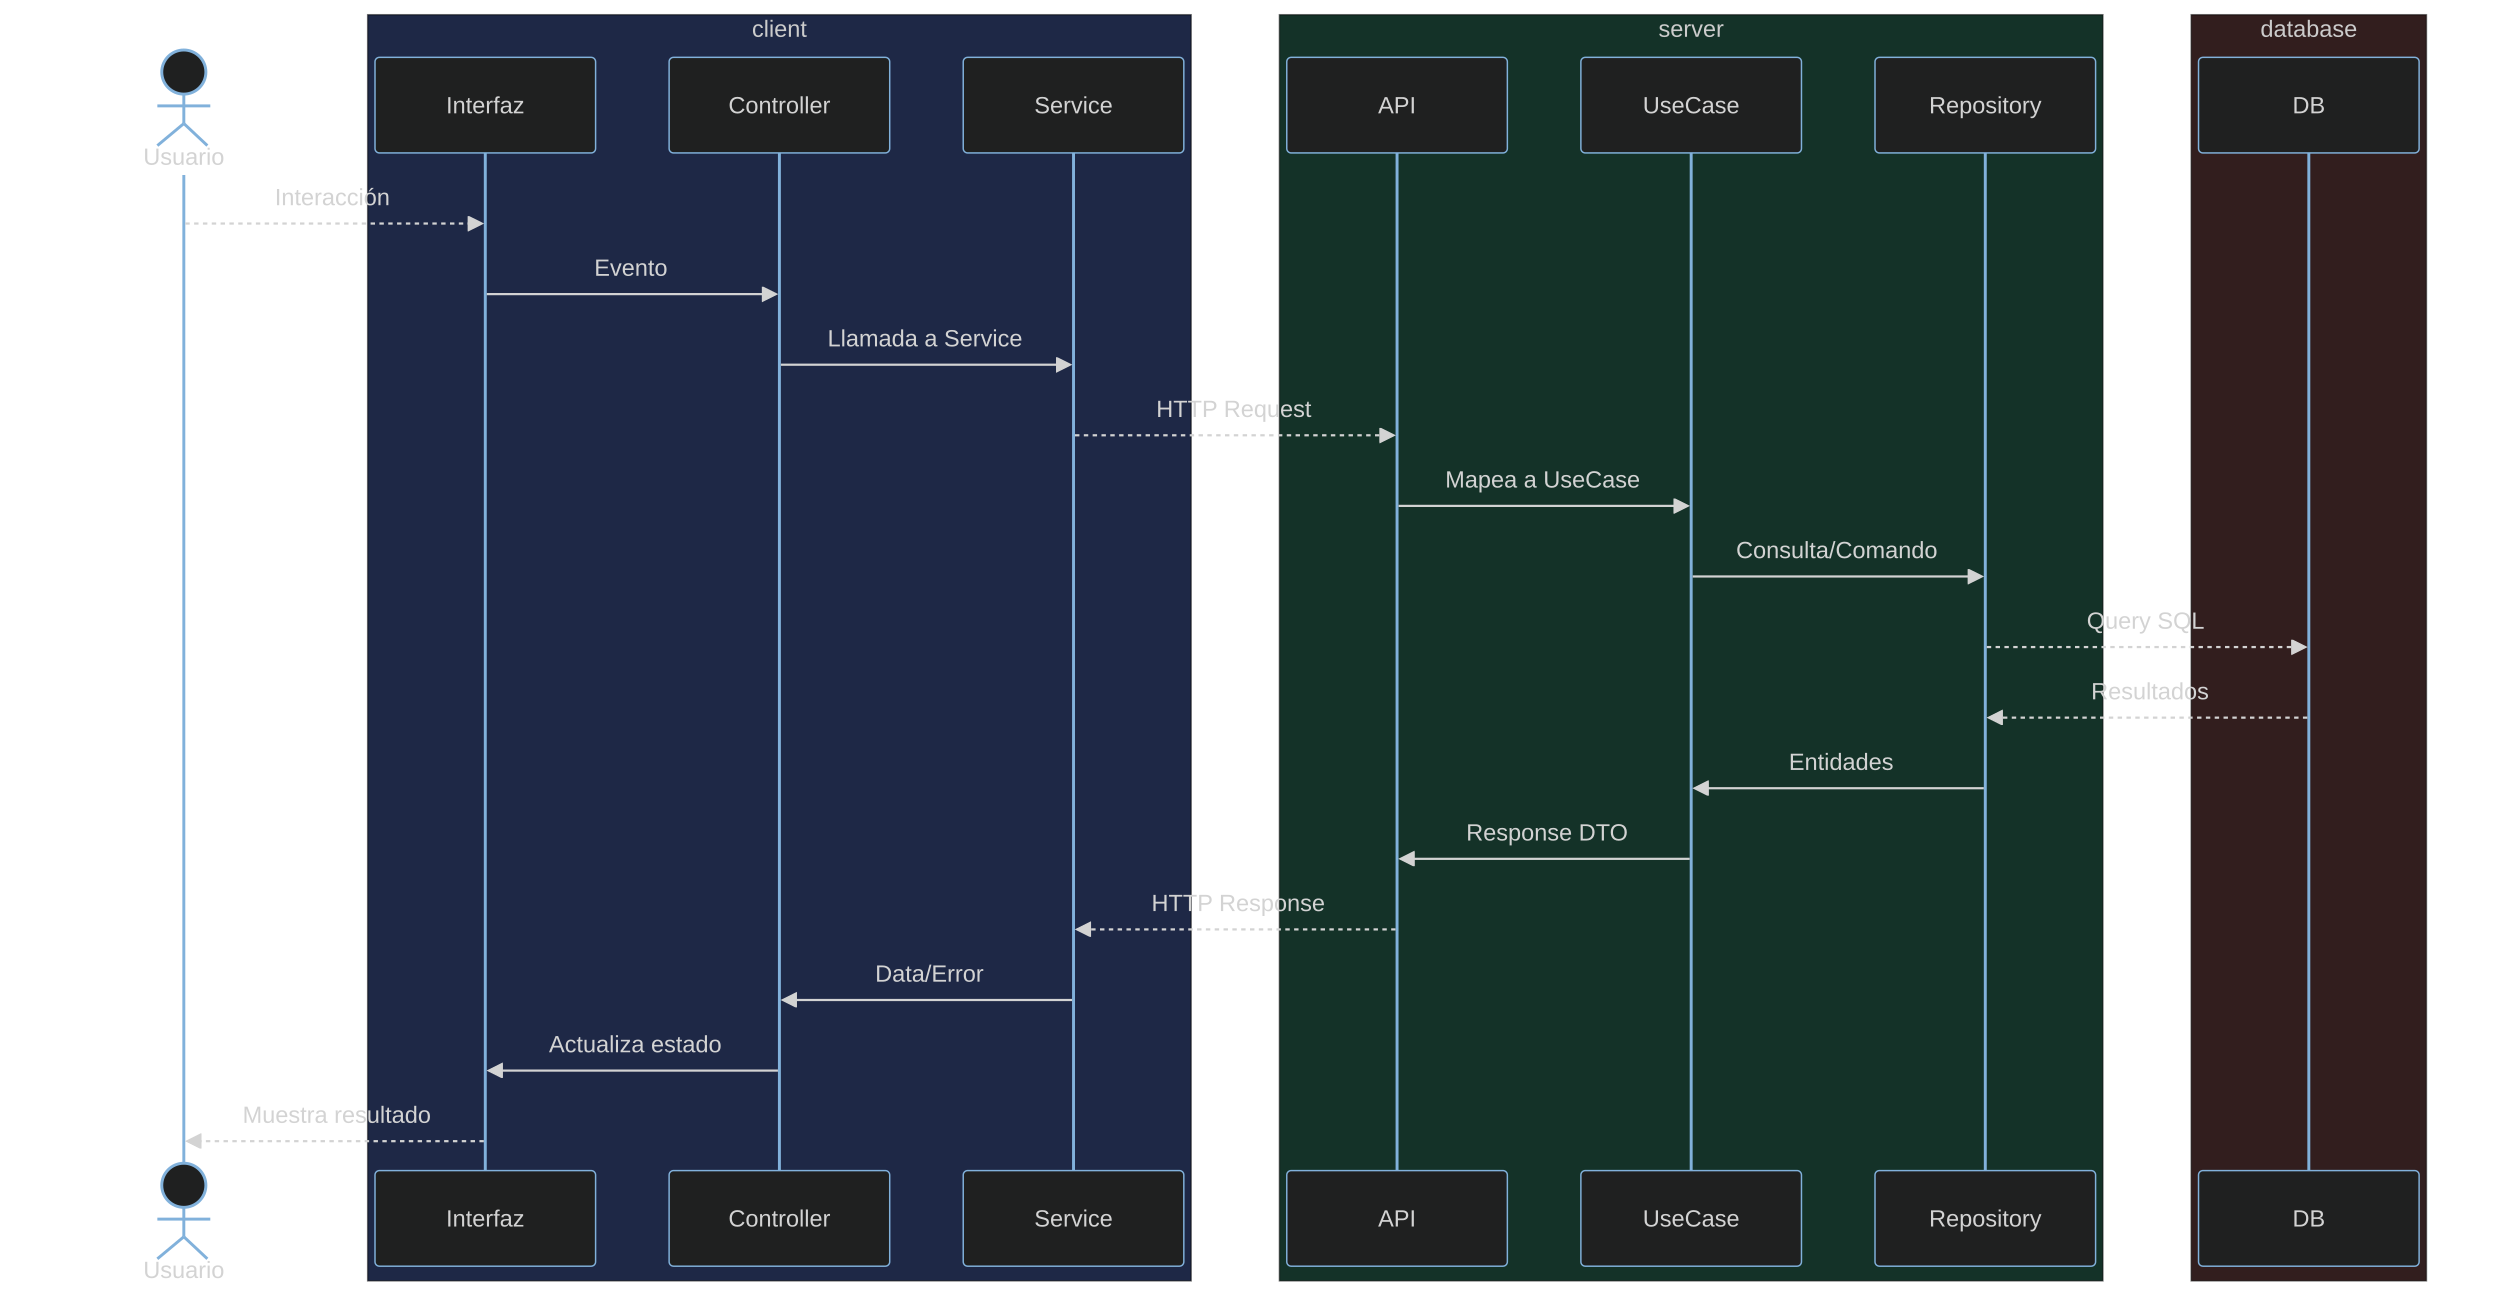
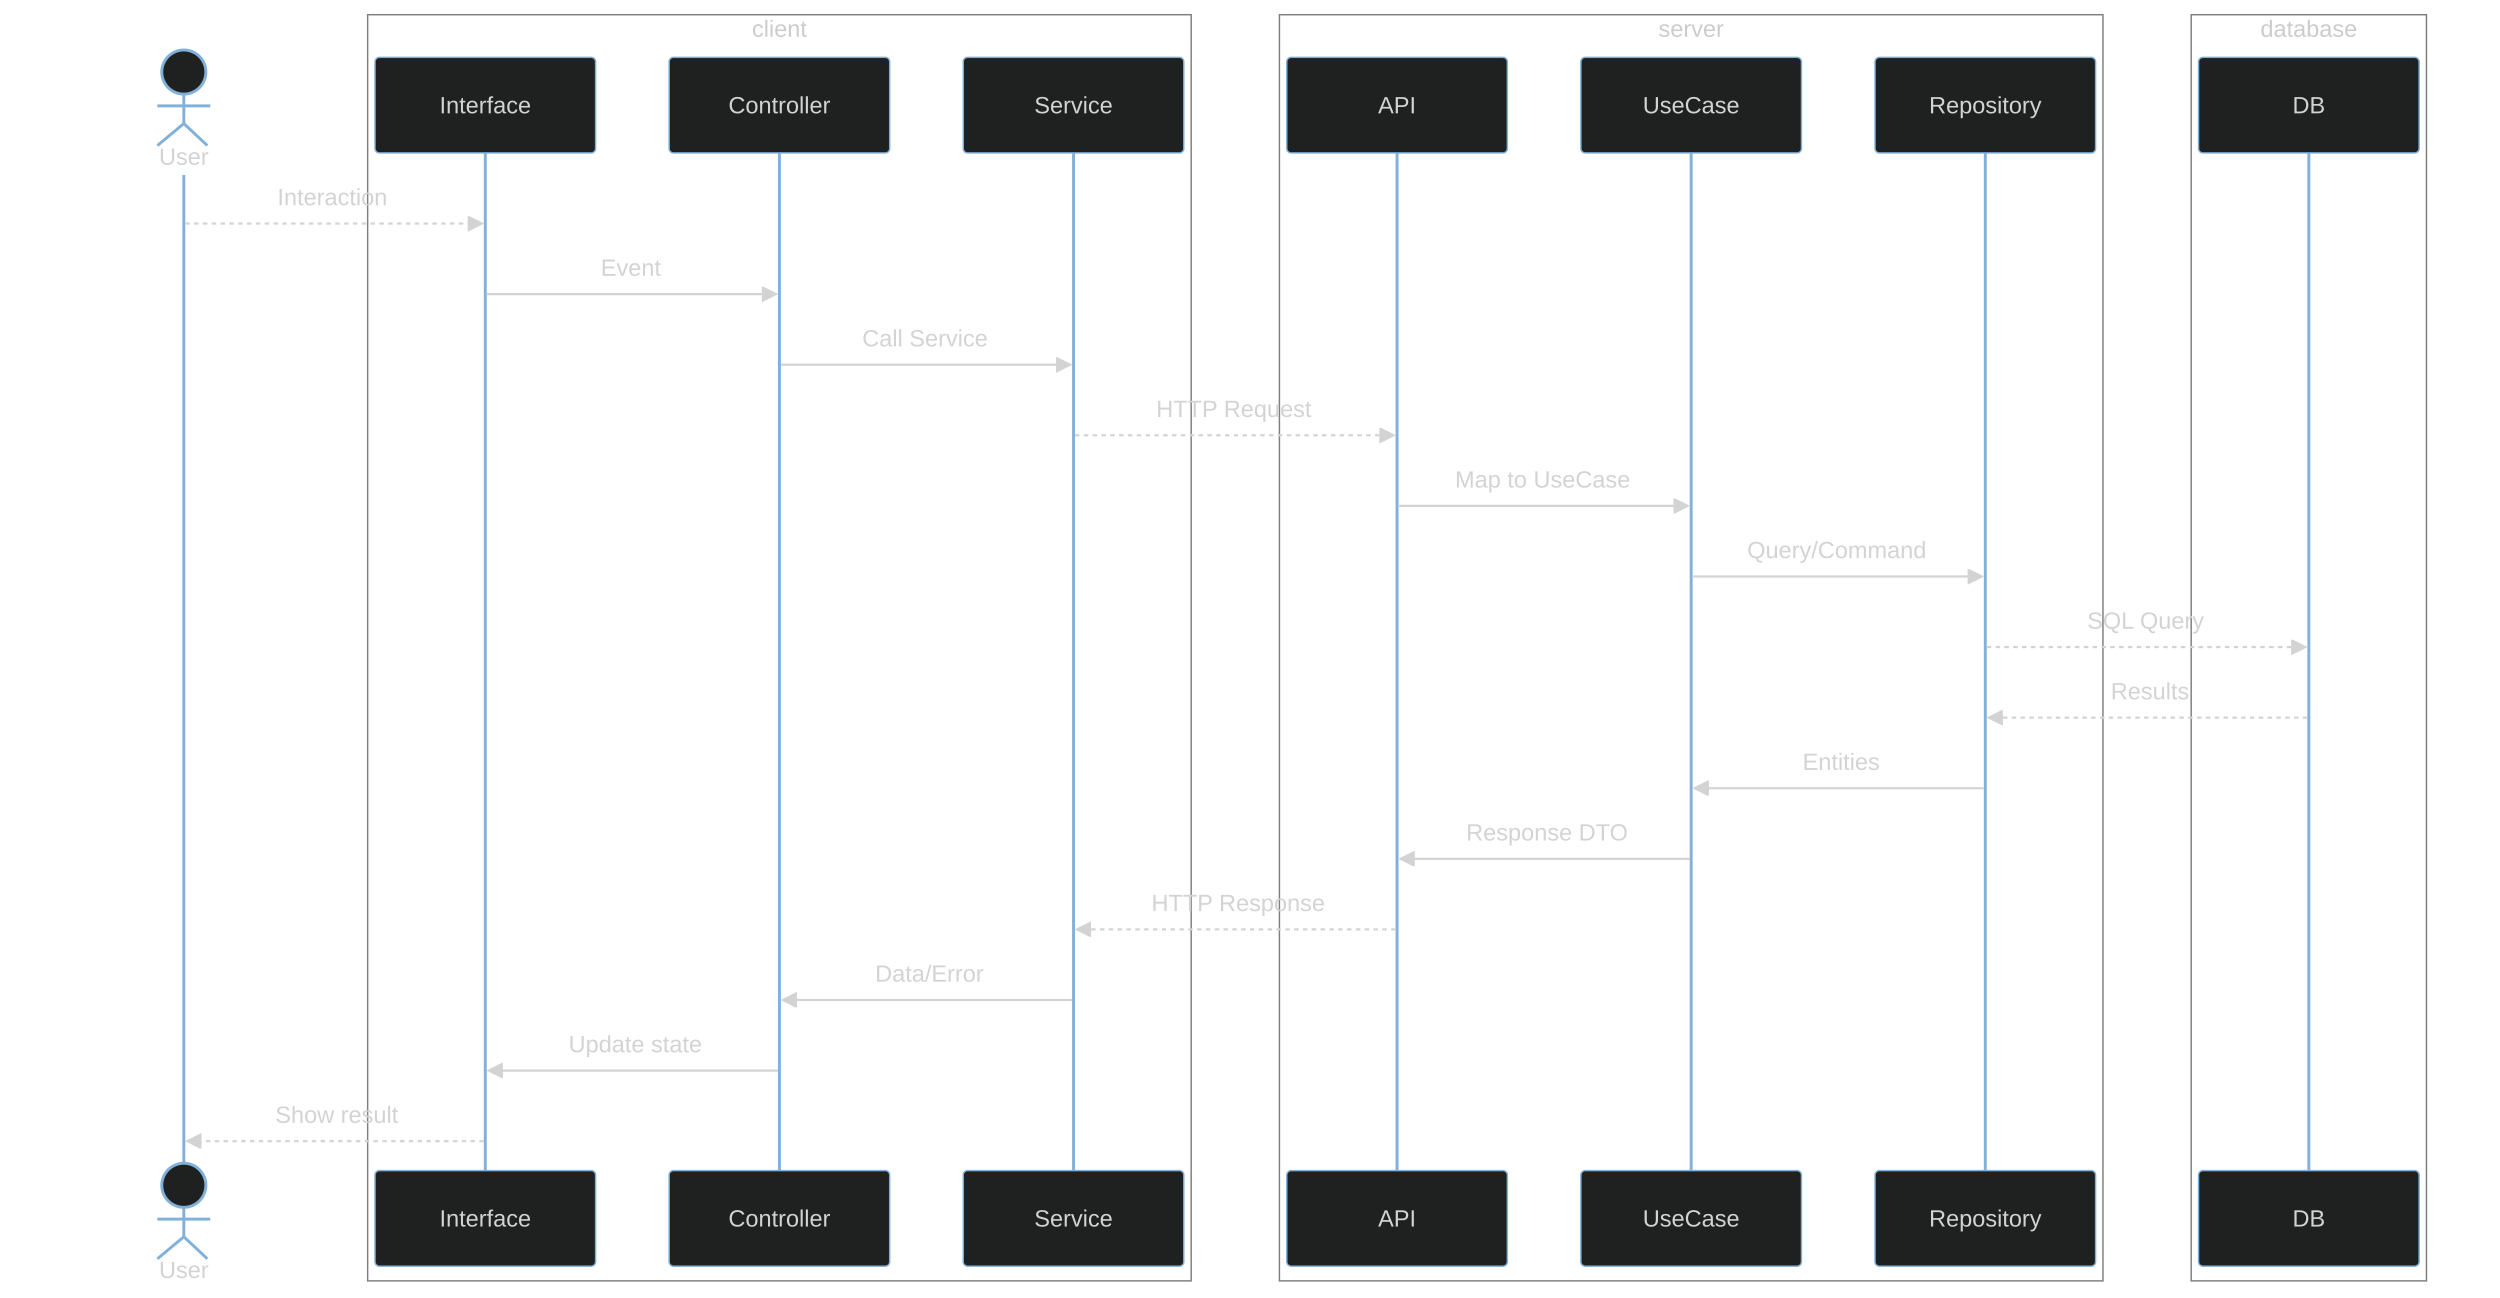
<svg xmlns="http://www.w3.org/2000/svg" aria-roledescription="sequence" role="graphics-document document" viewBox="-50 -10 1700 882" style="max-width: 1700px; background-color: transparent;" width="100%" id="my-svg">
  <g>
-     <rect class="rect" height="861" width="160" stroke="rgb(0,0,0, 0.5)" fill="rgb(50,30,30)" y="0" x="1440" />
+     <rect class="rect" height="861" width="160" stroke="rgb(0,0,0, 0.5)" fill="transparent" y="0" x="1440" />
    <text style="text-anchor: middle; font-size: 16px; font-weight: 400;" class="text" alignment-baseline="central" dominant-baseline="central" y="9.5" x="1520">
      <tspan dy="0" x="1520">database</tspan>
    </text>
  </g>
  <g>
-     <rect class="rect" height="861" width="560" stroke="rgb(0,0,0, 0.5)" fill="rgb(20,50,40)" y="0" x="820" />
+     <rect class="rect" height="861" width="560" stroke="rgb(0,0,0, 0.5)" fill="transparent" y="0" x="820" />
    <text style="text-anchor: middle; font-size: 16px; font-weight: 400;" class="text" alignment-baseline="central" dominant-baseline="central" y="9.5" x="1100">
      <tspan dy="0" x="1100">server</tspan>
    </text>
  </g>
  <g>
-     <rect class="rect" height="861" width="560" stroke="rgb(0,0,0, 0.5)" fill="rgb(30,40,70)" y="0" x="200" />
+     <rect class="rect" height="861" width="560" stroke="rgb(0,0,0, 0.5)" fill="transparent" y="0" x="200" />
    <text style="text-anchor: middle; font-size: 16px; font-weight: 400;" class="text" alignment-baseline="central" dominant-baseline="central" y="9.5" x="480">
      <tspan dy="0" x="480">client</tspan>
    </text>
  </g>
  <g>
    <rect class="actor actor-bottom" ry="3" rx="3" name="DB" height="65" width="150" stroke="#666" fill="#eaeaea" y="786" x="1445" />
    <text style="text-anchor: middle; font-size: 16px; font-weight: 400;" class="actor" alignment-baseline="central" dominant-baseline="central" y="818.5" x="1520">
      <tspan dy="0" x="1520">DB</tspan>
    </text>
  </g>
  <g>
    <rect class="actor actor-bottom" ry="3" rx="3" name="REPO" height="65" width="150" stroke="#666" fill="#eaeaea" y="786" x="1225" />
    <text style="text-anchor: middle; font-size: 16px; font-weight: 400;" class="actor" alignment-baseline="central" dominant-baseline="central" y="818.5" x="1300">
      <tspan dy="0" x="1300">Repository</tspan>
    </text>
  </g>
  <g>
    <rect class="actor actor-bottom" ry="3" rx="3" name="UC" height="65" width="150" stroke="#666" fill="#eaeaea" y="786" x="1025" />
    <text style="text-anchor: middle; font-size: 16px; font-weight: 400;" class="actor" alignment-baseline="central" dominant-baseline="central" y="818.5" x="1100">
      <tspan dy="0" x="1100">UseCase</tspan>
    </text>
  </g>
  <g>
    <rect class="actor actor-bottom" ry="3" rx="3" name="API" height="65" width="150" stroke="#666" fill="#eaeaea" y="786" x="825" />
    <text style="text-anchor: middle; font-size: 16px; font-weight: 400;" class="actor" alignment-baseline="central" dominant-baseline="central" y="818.5" x="900">
      <tspan dy="0" x="900">API</tspan>
    </text>
  </g>
  <g>
    <rect class="actor actor-bottom" ry="3" rx="3" name="S" height="65" width="150" stroke="#666" fill="#eaeaea" y="786" x="605" />
    <text style="text-anchor: middle; font-size: 16px; font-weight: 400;" class="actor" alignment-baseline="central" dominant-baseline="central" y="818.5" x="680">
      <tspan dy="0" x="680">Service</tspan>
    </text>
  </g>
  <g>
    <rect class="actor actor-bottom" ry="3" rx="3" name="C" height="65" width="150" stroke="#666" fill="#eaeaea" y="786" x="405" />
    <text style="text-anchor: middle; font-size: 16px; font-weight: 400;" class="actor" alignment-baseline="central" dominant-baseline="central" y="818.5" x="480">
      <tspan dy="0" x="480">Controller</tspan>
    </text>
  </g>
  <g>
    <rect class="actor actor-bottom" ry="3" rx="3" name="UI" height="65" width="150" stroke="#666" fill="#eaeaea" y="786" x="205" />
    <text style="text-anchor: middle; font-size: 16px; font-weight: 400;" class="actor" alignment-baseline="central" dominant-baseline="central" y="818.5" x="280">
-       <tspan dy="0" x="280">Interfaz</tspan>
+       <tspan dy="0" x="280">Interface</tspan>
    </text>
  </g>
  <g>
    <line stroke="#999" stroke-width="0.5px" class="200" y2="786" x2="1520" y1="34" x1="1520" id="actor7" />
    <g id="root-7">
      <rect class="actor actor-top" ry="3" rx="3" name="DB" height="65" width="150" stroke="#666" fill="#eaeaea" y="29" x="1445" />
      <text style="text-anchor: middle; font-size: 16px; font-weight: 400;" class="actor" alignment-baseline="central" dominant-baseline="central" y="61.5" x="1520">
        <tspan dy="0" x="1520">DB</tspan>
      </text>
    </g>
  </g>
  <g>
    <line stroke="#999" stroke-width="0.5px" class="200" y2="786" x2="1300" y1="34" x1="1300" id="actor6" />
    <g id="root-6">
      <rect class="actor actor-top" ry="3" rx="3" name="REPO" height="65" width="150" stroke="#666" fill="#eaeaea" y="29" x="1225" />
      <text style="text-anchor: middle; font-size: 16px; font-weight: 400;" class="actor" alignment-baseline="central" dominant-baseline="central" y="61.5" x="1300">
        <tspan dy="0" x="1300">Repository</tspan>
      </text>
    </g>
  </g>
  <g>
    <line stroke="#999" stroke-width="0.5px" class="200" y2="786" x2="1100" y1="34" x1="1100" id="actor5" />
    <g id="root-5">
      <rect class="actor actor-top" ry="3" rx="3" name="UC" height="65" width="150" stroke="#666" fill="#eaeaea" y="29" x="1025" />
      <text style="text-anchor: middle; font-size: 16px; font-weight: 400;" class="actor" alignment-baseline="central" dominant-baseline="central" y="61.5" x="1100">
        <tspan dy="0" x="1100">UseCase</tspan>
      </text>
    </g>
  </g>
  <g>
    <line stroke="#999" stroke-width="0.5px" class="200" y2="786" x2="900" y1="34" x1="900" id="actor4" />
    <g id="root-4">
      <rect class="actor actor-top" ry="3" rx="3" name="API" height="65" width="150" stroke="#666" fill="#eaeaea" y="29" x="825" />
      <text style="text-anchor: middle; font-size: 16px; font-weight: 400;" class="actor" alignment-baseline="central" dominant-baseline="central" y="61.5" x="900">
        <tspan dy="0" x="900">API</tspan>
      </text>
    </g>
  </g>
  <g>
    <line stroke="#999" stroke-width="0.5px" class="200" y2="786" x2="680" y1="34" x1="680" id="actor3" />
    <g id="root-3">
      <rect class="actor actor-top" ry="3" rx="3" name="S" height="65" width="150" stroke="#666" fill="#eaeaea" y="29" x="605" />
      <text style="text-anchor: middle; font-size: 16px; font-weight: 400;" class="actor" alignment-baseline="central" dominant-baseline="central" y="61.5" x="680">
        <tspan dy="0" x="680">Service</tspan>
      </text>
    </g>
  </g>
  <g>
    <line stroke="#999" stroke-width="0.5px" class="200" y2="786" x2="480" y1="34" x1="480" id="actor2" />
    <g id="root-2">
      <rect class="actor actor-top" ry="3" rx="3" name="C" height="65" width="150" stroke="#666" fill="#eaeaea" y="29" x="405" />
      <text style="text-anchor: middle; font-size: 16px; font-weight: 400;" class="actor" alignment-baseline="central" dominant-baseline="central" y="61.5" x="480">
        <tspan dy="0" x="480">Controller</tspan>
      </text>
    </g>
  </g>
  <g>
    <line stroke="#999" stroke-width="0.5px" class="200" y2="786" x2="280" y1="34" x1="280" id="actor1" />
    <g id="root-1">
      <rect class="actor actor-top" ry="3" rx="3" name="UI" height="65" width="150" stroke="#666" fill="#eaeaea" y="29" x="205" />
      <text style="text-anchor: middle; font-size: 16px; font-weight: 400;" class="actor" alignment-baseline="central" dominant-baseline="central" y="61.5" x="280">
-         <tspan dy="0" x="280">Interfaz</tspan>
+         <tspan dy="0" x="280">Interface</tspan>
      </text>
    </g>
  </g>
  <style>#my-svg{font-family:"trebuchet ms",verdana,arial,sans-serif;font-size:16px;fill:#ccc;}#my-svg .error-icon{fill:#a44141;}#my-svg .error-text{fill:#ddd;stroke:#ddd;}#my-svg .edge-thickness-normal{stroke-width:2px;}#my-svg .edge-thickness-thick{stroke-width:3.5px;}#my-svg .edge-pattern-solid{stroke-dasharray:0;}#my-svg .edge-pattern-dashed{stroke-dasharray:3;}#my-svg .edge-pattern-dotted{stroke-dasharray:2;}#my-svg .marker{fill:lightgrey;stroke:lightgrey;}#my-svg .marker.cross{stroke:lightgrey;}#my-svg svg{font-family:"trebuchet ms",verdana,arial,sans-serif;font-size:16px;}#my-svg .actor{stroke:#81B1DB;fill:#1f2020;}#my-svg text.actor&gt;tspan{fill:lightgrey;stroke:none;}#my-svg .actor-line{stroke:lightgrey;}#my-svg .messageLine0{stroke-width:1.5;stroke-dasharray:none;stroke:lightgrey;}#my-svg .messageLine1{stroke-width:1.5;stroke-dasharray:2,2;stroke:lightgrey;}#my-svg #arrowhead path{fill:lightgrey;stroke:lightgrey;}#my-svg .sequenceNumber{fill:black;}#my-svg #sequencenumber{fill:lightgrey;}#my-svg #crosshead path{fill:lightgrey;stroke:lightgrey;}#my-svg .messageText{fill:lightgrey;stroke:none;}#my-svg .labelBox{stroke:#81B1DB;fill:#1f2020;}#my-svg .labelText,#my-svg .labelText&gt;tspan{fill:lightgrey;stroke:none;}#my-svg .loopText,#my-svg .loopText&gt;tspan{fill:lightgrey;stroke:none;}#my-svg .loopLine{stroke-width:2px;stroke-dasharray:2,2;stroke:#81B1DB;fill:#81B1DB;}#my-svg .note{stroke:hsl(180, 0%, 18.353%);fill:hsl(180, 1.587%, 28.353%);}#my-svg .noteText,#my-svg .noteText&gt;tspan{fill:rgb(183.848, 181.552, 181.552);stroke:none;}#my-svg .activation0{fill:hsl(180, 1.587%, 28.353%);stroke:#81B1DB;}#my-svg .activation1{fill:hsl(180, 1.587%, 28.353%);stroke:#81B1DB;}#my-svg .activation2{fill:hsl(180, 1.587%, 28.353%);stroke:#81B1DB;}#my-svg .actorPopupMenu{position:absolute;}#my-svg .actorPopupMenuPanel{position:absolute;fill:#1f2020;box-shadow:0px 8px 16px 0px rgba(0,0,0,0.2);filter:drop-shadow(3px 5px 2px rgb(0 0 0 / 0.4));}#my-svg .actor-man line{stroke:#81B1DB;fill:#1f2020;}#my-svg .actor-man circle,#my-svg line{stroke:#81B1DB;fill:#1f2020;stroke-width:2px;}#my-svg :root{--mermaid-font-family:"trebuchet ms",verdana,arial,sans-serif;}</style>
  <g />
  <defs>
    <symbol height="24" width="24" id="computer">
      <path d="M2 2v13h20v-13h-20zm18 11h-16v-9h16v9zm-10.228 6l.466-1h3.524l.467 1h-4.457zm14.228 3h-24l2-6h2.104l-1.33 4h18.45l-1.297-4h2.073l2 6zm-5-10h-14v-7h14v7z" transform="scale(.5)" />
    </symbol>
  </defs>
  <defs>
    <symbol clip-rule="evenodd" fill-rule="evenodd" id="database">
      <path d="M12.258.001l.256.004.255.005.253.008.251.01.249.012.247.015.246.016.242.019.241.02.239.023.236.024.233.027.231.028.229.031.225.032.223.034.22.036.217.038.214.04.211.041.208.043.205.045.201.046.198.048.194.05.191.051.187.053.183.054.18.056.175.057.172.059.168.06.163.061.16.063.155.064.15.066.074.033.073.033.071.034.07.034.069.035.068.035.067.035.066.035.064.036.064.036.062.036.06.036.06.037.058.037.058.037.055.038.055.038.053.038.052.038.051.039.05.039.048.039.047.039.045.04.044.04.043.04.041.04.04.041.039.041.037.041.036.041.034.041.033.042.032.042.03.042.029.042.027.042.026.043.024.043.023.043.021.043.02.043.018.044.017.043.015.044.013.044.012.044.011.045.009.044.007.045.006.045.004.045.002.045.001.045v17l-.001.045-.002.045-.004.045-.006.045-.007.045-.009.044-.011.045-.012.044-.013.044-.015.044-.017.043-.018.044-.02.043-.021.043-.023.043-.024.043-.026.043-.027.042-.029.042-.03.042-.032.042-.033.042-.034.041-.036.041-.037.041-.039.041-.04.041-.041.04-.043.04-.044.04-.045.04-.047.039-.048.039-.05.039-.051.039-.052.038-.053.038-.055.038-.055.038-.058.037-.058.037-.06.037-.06.036-.062.036-.064.036-.064.036-.066.035-.067.035-.068.035-.069.035-.07.034-.071.034-.073.033-.074.033-.15.066-.155.064-.16.063-.163.061-.168.06-.172.059-.175.057-.18.056-.183.054-.187.053-.191.051-.194.05-.198.048-.201.046-.205.045-.208.043-.211.041-.214.04-.217.038-.22.036-.223.034-.225.032-.229.031-.231.028-.233.027-.236.024-.239.023-.241.02-.242.019-.246.016-.247.015-.249.012-.251.01-.253.008-.255.005-.256.004-.258.001-.258-.001-.256-.004-.255-.005-.253-.008-.251-.01-.249-.012-.247-.015-.245-.016-.243-.019-.241-.02-.238-.023-.236-.024-.234-.027-.231-.028-.228-.031-.226-.032-.223-.034-.22-.036-.217-.038-.214-.04-.211-.041-.208-.043-.204-.045-.201-.046-.198-.048-.195-.05-.19-.051-.187-.053-.184-.054-.179-.056-.176-.057-.172-.059-.167-.06-.164-.061-.159-.063-.155-.064-.151-.066-.074-.033-.072-.033-.072-.034-.07-.034-.069-.035-.068-.035-.067-.035-.066-.035-.064-.036-.063-.036-.062-.036-.061-.036-.06-.037-.058-.037-.057-.037-.056-.038-.055-.038-.053-.038-.052-.038-.051-.039-.049-.039-.049-.039-.046-.039-.046-.04-.044-.04-.043-.04-.041-.04-.04-.041-.039-.041-.037-.041-.036-.041-.034-.041-.033-.042-.032-.042-.03-.042-.029-.042-.027-.042-.026-.043-.024-.043-.023-.043-.021-.043-.02-.043-.018-.044-.017-.043-.015-.044-.013-.044-.012-.044-.011-.045-.009-.044-.007-.045-.006-.045-.004-.045-.002-.045-.001-.045v-17l.001-.045.002-.045.004-.045.006-.045.007-.045.009-.044.011-.045.012-.044.013-.044.015-.044.017-.043.018-.044.02-.043.021-.043.023-.043.024-.043.026-.043.027-.042.029-.042.03-.042.032-.042.033-.042.034-.041.036-.041.037-.041.039-.041.04-.041.041-.04.043-.04.044-.04.046-.04.046-.039.049-.039.049-.039.051-.039.052-.038.053-.038.055-.038.056-.038.057-.037.058-.037.06-.037.061-.036.062-.036.063-.036.064-.036.066-.035.067-.035.068-.035.069-.035.07-.034.072-.034.072-.033.074-.033.151-.066.155-.064.159-.063.164-.061.167-.06.172-.059.176-.057.179-.056.184-.054.187-.053.19-.051.195-.05.198-.048.201-.046.204-.045.208-.043.211-.041.214-.04.217-.038.22-.036.223-.034.226-.032.228-.031.231-.028.234-.027.236-.024.238-.023.241-.02.243-.019.245-.016.247-.015.249-.012.251-.01.253-.008.255-.005.256-.004.258-.001.258.001zm-9.258 20.499v.01l.001.021.003.021.004.022.005.021.006.022.007.022.009.023.01.022.011.023.012.023.013.023.015.023.016.024.017.023.018.024.019.024.021.024.022.025.023.024.024.025.052.049.056.05.061.051.066.051.07.051.075.051.079.052.084.052.088.052.092.052.097.052.102.051.105.052.11.052.114.051.119.051.123.051.127.05.131.05.135.05.139.048.144.049.147.047.152.047.155.047.16.045.163.045.167.043.171.043.176.041.178.041.183.039.187.039.19.037.194.035.197.035.202.033.204.031.209.03.212.029.216.027.219.025.222.024.226.021.23.02.233.018.236.016.24.015.243.012.246.01.249.008.253.005.256.004.259.001.26-.001.257-.004.254-.005.25-.008.247-.011.244-.012.241-.014.237-.016.233-.018.231-.021.226-.021.224-.024.22-.026.216-.027.212-.028.21-.031.205-.031.202-.034.198-.034.194-.036.191-.037.187-.039.183-.04.179-.04.175-.042.172-.043.168-.044.163-.045.16-.046.155-.046.152-.047.148-.048.143-.049.139-.049.136-.05.131-.05.126-.05.123-.051.118-.052.114-.051.11-.052.106-.052.101-.052.096-.052.092-.052.088-.053.083-.051.079-.052.074-.052.07-.051.065-.051.06-.051.056-.05.051-.05.023-.024.023-.025.021-.024.02-.024.019-.024.018-.024.017-.024.015-.023.014-.024.013-.023.012-.023.01-.023.01-.022.008-.022.006-.022.006-.022.004-.022.004-.021.001-.021.001-.021v-4.127l-.077.055-.08.053-.083.054-.085.053-.087.052-.09.052-.093.051-.095.05-.097.05-.1.049-.102.049-.105.048-.106.047-.109.047-.111.046-.114.045-.115.045-.118.044-.12.043-.122.042-.124.042-.126.041-.128.04-.13.04-.132.038-.134.038-.135.037-.138.037-.139.035-.142.035-.143.034-.144.033-.147.032-.148.031-.15.03-.151.03-.153.029-.154.027-.156.027-.158.026-.159.025-.161.024-.162.023-.163.022-.165.021-.166.02-.167.019-.169.018-.169.017-.171.016-.173.015-.173.014-.175.013-.175.012-.177.011-.178.01-.179.008-.179.008-.181.006-.182.005-.182.004-.184.003-.184.002h-.37l-.184-.002-.184-.003-.182-.004-.182-.005-.181-.006-.179-.008-.179-.008-.178-.01-.176-.011-.176-.012-.175-.013-.173-.014-.172-.015-.171-.016-.17-.017-.169-.018-.167-.019-.166-.02-.165-.021-.163-.022-.162-.023-.161-.024-.159-.025-.157-.026-.156-.027-.155-.027-.153-.029-.151-.03-.15-.03-.148-.031-.146-.032-.145-.033-.143-.034-.141-.035-.14-.035-.137-.037-.136-.037-.134-.038-.132-.038-.13-.04-.128-.04-.126-.041-.124-.042-.122-.042-.12-.044-.117-.043-.116-.045-.113-.045-.112-.046-.109-.047-.106-.047-.105-.048-.102-.049-.1-.049-.097-.05-.095-.05-.093-.052-.09-.051-.087-.052-.085-.053-.083-.054-.08-.054-.077-.054v4.127zm0-5.654v.011l.001.021.003.021.004.021.005.022.006.022.007.022.009.022.01.022.011.023.012.023.013.023.015.024.016.023.017.024.018.024.019.024.021.024.022.024.023.025.024.024.052.05.056.05.061.05.066.051.07.051.075.052.079.051.084.052.088.052.092.052.097.052.102.052.105.052.11.051.114.051.119.052.123.05.127.051.131.05.135.049.139.049.144.048.147.048.152.047.155.046.16.045.163.045.167.044.171.042.176.042.178.04.183.04.187.038.19.037.194.036.197.034.202.033.204.032.209.03.212.028.216.027.219.025.222.024.226.022.23.02.233.018.236.016.24.014.243.012.246.01.249.008.253.006.256.003.259.001.26-.001.257-.003.254-.006.25-.008.247-.01.244-.012.241-.015.237-.016.233-.018.231-.02.226-.022.224-.024.22-.025.216-.027.212-.029.21-.03.205-.032.202-.033.198-.035.194-.036.191-.037.187-.039.183-.039.179-.041.175-.042.172-.043.168-.044.163-.045.16-.045.155-.047.152-.047.148-.048.143-.048.139-.05.136-.049.131-.05.126-.051.123-.051.118-.051.114-.052.11-.052.106-.052.101-.052.096-.052.092-.052.088-.052.083-.052.079-.052.074-.051.07-.052.065-.051.06-.05.056-.051.051-.049.023-.025.023-.024.021-.025.02-.024.019-.024.018-.024.017-.024.015-.023.014-.023.013-.024.012-.022.01-.023.01-.023.008-.022.006-.022.006-.022.004-.021.004-.022.001-.021.001-.021v-4.139l-.077.054-.08.054-.083.054-.085.052-.087.053-.09.051-.093.051-.095.051-.097.05-.1.049-.102.049-.105.048-.106.047-.109.047-.111.046-.114.045-.115.044-.118.044-.12.044-.122.042-.124.042-.126.041-.128.04-.13.039-.132.039-.134.038-.135.037-.138.036-.139.036-.142.035-.143.033-.144.033-.147.033-.148.031-.15.03-.151.03-.153.028-.154.028-.156.027-.158.026-.159.025-.161.024-.162.023-.163.022-.165.021-.166.02-.167.019-.169.018-.169.017-.171.016-.173.015-.173.014-.175.013-.175.012-.177.011-.178.009-.179.009-.179.007-.181.007-.182.005-.182.004-.184.003-.184.002h-.37l-.184-.002-.184-.003-.182-.004-.182-.005-.181-.007-.179-.007-.179-.009-.178-.009-.176-.011-.176-.012-.175-.013-.173-.014-.172-.015-.171-.016-.17-.017-.169-.018-.167-.019-.166-.02-.165-.021-.163-.022-.162-.023-.161-.024-.159-.025-.157-.026-.156-.027-.155-.028-.153-.028-.151-.03-.15-.03-.148-.031-.146-.033-.145-.033-.143-.033-.141-.035-.14-.036-.137-.036-.136-.037-.134-.038-.132-.039-.13-.039-.128-.04-.126-.041-.124-.042-.122-.043-.12-.043-.117-.044-.116-.044-.113-.046-.112-.046-.109-.046-.106-.047-.105-.048-.102-.049-.1-.049-.097-.05-.095-.051-.093-.051-.09-.051-.087-.053-.085-.052-.083-.054-.08-.054-.077-.054v4.139zm0-5.666v.011l.001.02.003.022.004.021.005.022.006.021.007.022.009.023.01.022.011.023.012.023.013.023.015.023.016.024.017.024.018.023.019.024.021.025.022.024.023.024.024.025.052.05.056.05.061.05.066.051.07.051.075.052.079.051.084.052.088.052.092.052.097.052.102.052.105.051.11.052.114.051.119.051.123.051.127.05.131.05.135.05.139.049.144.048.147.048.152.047.155.046.16.045.163.045.167.043.171.043.176.042.178.04.183.04.187.038.19.037.194.036.197.034.202.033.204.032.209.03.212.028.216.027.219.025.222.024.226.021.23.02.233.018.236.017.24.014.243.012.246.01.249.008.253.006.256.003.259.001.26-.001.257-.003.254-.006.25-.008.247-.01.244-.013.241-.014.237-.016.233-.018.231-.02.226-.022.224-.024.22-.025.216-.027.212-.029.21-.03.205-.032.202-.033.198-.035.194-.036.191-.037.187-.039.183-.039.179-.041.175-.042.172-.043.168-.044.163-.045.16-.045.155-.047.152-.047.148-.048.143-.049.139-.049.136-.049.131-.051.126-.05.123-.051.118-.052.114-.051.11-.052.106-.052.101-.052.096-.052.092-.052.088-.052.083-.052.079-.052.074-.052.07-.051.065-.051.06-.051.056-.05.051-.049.023-.025.023-.025.021-.024.02-.024.019-.024.018-.024.017-.024.015-.023.014-.024.013-.023.012-.023.01-.022.01-.023.008-.022.006-.022.006-.022.004-.022.004-.021.001-.021.001-.021v-4.153l-.077.054-.08.054-.083.053-.085.053-.087.053-.09.051-.093.051-.095.051-.097.05-.1.049-.102.048-.105.048-.106.048-.109.046-.111.046-.114.046-.115.044-.118.044-.12.043-.122.043-.124.042-.126.041-.128.04-.13.039-.132.039-.134.038-.135.037-.138.036-.139.036-.142.034-.143.034-.144.033-.147.032-.148.032-.15.03-.151.03-.153.028-.154.028-.156.027-.158.026-.159.024-.161.024-.162.023-.163.023-.165.021-.166.02-.167.019-.169.018-.169.017-.171.016-.173.015-.173.014-.175.013-.175.012-.177.01-.178.01-.179.009-.179.007-.181.006-.182.006-.182.004-.184.003-.184.001-.185.001-.185-.001-.184-.001-.184-.003-.182-.004-.182-.006-.181-.006-.179-.007-.179-.009-.178-.01-.176-.01-.176-.012-.175-.013-.173-.014-.172-.015-.171-.016-.17-.017-.169-.018-.167-.019-.166-.02-.165-.021-.163-.023-.162-.023-.161-.024-.159-.024-.157-.026-.156-.027-.155-.028-.153-.028-.151-.03-.15-.03-.148-.032-.146-.032-.145-.033-.143-.034-.141-.034-.14-.036-.137-.036-.136-.037-.134-.038-.132-.039-.13-.039-.128-.041-.126-.041-.124-.041-.122-.043-.12-.043-.117-.044-.116-.044-.113-.046-.112-.046-.109-.046-.106-.048-.105-.048-.102-.048-.1-.05-.097-.049-.095-.051-.093-.051-.09-.052-.087-.052-.085-.053-.083-.053-.08-.054-.077-.054v4.153zm8.74-8.179l-.257.004-.254.005-.25.008-.247.011-.244.012-.241.014-.237.016-.233.018-.231.021-.226.022-.224.023-.22.026-.216.027-.212.028-.21.031-.205.032-.202.033-.198.034-.194.036-.191.038-.187.038-.183.04-.179.041-.175.042-.172.043-.168.043-.163.045-.16.046-.155.046-.152.048-.148.048-.143.048-.139.049-.136.05-.131.05-.126.051-.123.051-.118.051-.114.052-.11.052-.106.052-.101.052-.096.052-.092.052-.088.052-.083.052-.079.052-.074.051-.07.052-.065.051-.06.05-.056.05-.051.05-.023.025-.023.024-.021.024-.02.025-.019.024-.018.024-.017.023-.015.024-.014.023-.013.023-.012.023-.01.023-.01.022-.008.022-.006.023-.006.021-.004.022-.004.021-.001.021-.001.021.001.021.001.021.004.021.004.022.006.021.006.023.008.022.01.022.01.023.012.023.013.023.014.023.015.024.017.023.018.024.019.024.02.025.021.024.023.024.023.025.051.05.056.05.06.05.065.051.07.052.074.051.079.052.083.052.088.052.092.052.096.052.101.052.106.052.11.052.114.052.118.051.123.051.126.051.131.05.136.05.139.049.143.048.148.048.152.048.155.046.16.046.163.045.168.043.172.043.175.042.179.041.183.04.187.038.191.038.194.036.198.034.202.033.205.032.21.031.212.028.216.027.22.026.224.023.226.022.231.021.233.018.237.016.241.014.244.012.247.011.25.008.254.005.257.004.26.001.26-.001.257-.004.254-.005.25-.008.247-.011.244-.012.241-.014.237-.016.233-.018.231-.021.226-.022.224-.023.22-.026.216-.027.212-.028.21-.031.205-.032.202-.033.198-.034.194-.036.191-.038.187-.038.183-.04.179-.041.175-.042.172-.043.168-.043.163-.045.16-.046.155-.046.152-.048.148-.048.143-.048.139-.049.136-.05.131-.05.126-.051.123-.051.118-.051.114-.052.11-.052.106-.052.101-.052.096-.052.092-.052.088-.052.083-.052.079-.052.074-.051.07-.052.065-.051.06-.05.056-.05.051-.05.023-.025.023-.024.021-.024.02-.025.019-.024.018-.024.017-.023.015-.024.014-.023.013-.023.012-.023.01-.023.01-.022.008-.022.006-.023.006-.021.004-.022.004-.021.001-.021.001-.021-.001-.021-.001-.021-.004-.021-.004-.022-.006-.021-.006-.023-.008-.022-.01-.022-.01-.023-.012-.023-.013-.023-.014-.023-.015-.024-.017-.023-.018-.024-.019-.024-.02-.025-.021-.024-.023-.024-.023-.025-.051-.05-.056-.05-.06-.05-.065-.051-.07-.052-.074-.051-.079-.052-.083-.052-.088-.052-.092-.052-.096-.052-.101-.052-.106-.052-.11-.052-.114-.052-.118-.051-.123-.051-.126-.051-.131-.05-.136-.05-.139-.049-.143-.048-.148-.048-.152-.048-.155-.046-.16-.046-.163-.045-.168-.043-.172-.043-.175-.042-.179-.041-.183-.04-.187-.038-.191-.038-.194-.036-.198-.034-.202-.033-.205-.032-.21-.031-.212-.028-.216-.027-.22-.026-.224-.023-.226-.022-.231-.021-.233-.018-.237-.016-.241-.014-.244-.012-.247-.011-.25-.008-.254-.005-.257-.004-.26-.001-.26.001z" transform="scale(.5)" />
    </symbol>
  </defs>
  <defs>
    <symbol height="24" width="24" id="clock">
      <path d="M12 2c5.514 0 10 4.486 10 10s-4.486 10-10 10-10-4.486-10-10 4.486-10 10-10zm0-2c-6.627 0-12 5.373-12 12s5.373 12 12 12 12-5.373 12-12-5.373-12-12-12zm5.848 12.459c.202.038.202.333.001.372-1.907.361-6.045 1.111-6.547 1.111-.719 0-1.301-.582-1.301-1.301 0-.512.77-5.447 1.125-7.445.034-.192.312-.181.343.014l.985 6.238 5.394 1.011z" transform="scale(.5)" />
    </symbol>
  </defs>
  <defs>
    <marker orient="auto" markerHeight="12" markerWidth="12" markerUnits="userSpaceOnUse" refY="5" refX="7.9" id="arrowhead">
      <path d="M 0 0 L 10 5 L 0 10 z" />
    </marker>
  </defs>
  <defs>
    <marker refY="4.5" refX="4" orient="auto" markerHeight="8" markerWidth="15" id="crosshead">
      <path style="stroke-dasharray: 0, 0;" d="M 1,2 L 6,7 M 6,2 L 1,7" stroke-width="1pt" stroke="#000000" fill="none" />
    </marker>
  </defs>
  <defs>
    <marker orient="auto" markerHeight="28" markerWidth="20" refY="7" refX="15.5" id="filled-head">
      <path d="M 18,7 L9,13 L14,7 L9,1 Z" />
    </marker>
  </defs>
  <defs>
    <marker orient="auto" markerHeight="40" markerWidth="60" refY="15" refX="15" id="sequencenumber">
      <circle r="6" cy="15" cx="15" />
    </marker>
  </defs>
  <line stroke="#999" stroke-width="0.5px" class="200" y2="786" x2="75" y1="109" x1="75" id="actor0" />
  <g name="U" class="actor-man actor-top">
    <line y2="74" x2="75" y1="54" x1="75" id="actor-man-torso0" />
    <line y2="62" x2="93" y1="62" x1="57" id="actor-man-arms0" />
    <line y2="74" x2="75" y1="89" x1="57" />
    <line y2="89" x2="91" y1="74" x1="75" />
    <circle height="65" width="150" r="15" cy="39" cx="75" />
    <text style="text-anchor: middle; font-size: 16px; font-weight: 400;" class="actor" alignment-baseline="central" dominant-baseline="central" y="96.5" x="75">
-       <tspan dy="0" x="75">Usuario</tspan>
-     </text>
-   </g>
-   <text style="font-size: 16px; font-weight: 400;" dy="1em" class="messageText" alignment-baseline="middle" dominant-baseline="middle" text-anchor="middle" y="109" x="176">Interacción</text>
+       <tspan dy="0" x="75">User</tspan>
+     </text>
+   </g>
+   <text style="font-size: 16px; font-weight: 400;" dy="1em" class="messageText" alignment-baseline="middle" dominant-baseline="middle" text-anchor="middle" y="109" x="176">Interaction</text>
  <line style="stroke-dasharray: 3, 3; fill: none;" marker-end="url(#arrowhead)" stroke="none" stroke-width="2" class="messageLine1" y2="142" x2="276" y1="142" x1="76" />
-   <text style="font-size: 16px; font-weight: 400;" dy="1em" class="messageText" alignment-baseline="middle" dominant-baseline="middle" text-anchor="middle" y="157" x="379">Evento</text>
+   <text style="font-size: 16px; font-weight: 400;" dy="1em" class="messageText" alignment-baseline="middle" dominant-baseline="middle" text-anchor="middle" y="157" x="379">Event</text>
  <line style="fill: none;" marker-end="url(#arrowhead)" stroke="none" stroke-width="2" class="messageLine0" y2="190" x2="476" y1="190" x1="281" />
-   <text style="font-size: 16px; font-weight: 400;" dy="1em" class="messageText" alignment-baseline="middle" dominant-baseline="middle" text-anchor="middle" y="205" x="579">Llamada a Service</text>
+   <text style="font-size: 16px; font-weight: 400;" dy="1em" class="messageText" alignment-baseline="middle" dominant-baseline="middle" text-anchor="middle" y="205" x="579">Call Service</text>
  <line style="fill: none;" marker-end="url(#arrowhead)" stroke="none" stroke-width="2" class="messageLine0" y2="238" x2="676" y1="238" x1="481" />
  <text style="font-size: 16px; font-weight: 400;" dy="1em" class="messageText" alignment-baseline="middle" dominant-baseline="middle" text-anchor="middle" y="253" x="789">HTTP Request</text>
  <line style="stroke-dasharray: 3, 3; fill: none;" marker-end="url(#arrowhead)" stroke="none" stroke-width="2" class="messageLine1" y2="286" x2="896" y1="286" x1="681" />
-   <text style="font-size: 16px; font-weight: 400;" dy="1em" class="messageText" alignment-baseline="middle" dominant-baseline="middle" text-anchor="middle" y="301" x="999">Mapea a UseCase</text>
+   <text style="font-size: 16px; font-weight: 400;" dy="1em" class="messageText" alignment-baseline="middle" dominant-baseline="middle" text-anchor="middle" y="301" x="999">Map to UseCase</text>
  <line style="fill: none;" marker-end="url(#arrowhead)" stroke="none" stroke-width="2" class="messageLine0" y2="334" x2="1096" y1="334" x1="901" />
-   <text style="font-size: 16px; font-weight: 400;" dy="1em" class="messageText" alignment-baseline="middle" dominant-baseline="middle" text-anchor="middle" y="349" x="1199">Consulta/Comando</text>
+   <text style="font-size: 16px; font-weight: 400;" dy="1em" class="messageText" alignment-baseline="middle" dominant-baseline="middle" text-anchor="middle" y="349" x="1199">Query/Command</text>
  <line style="fill: none;" marker-end="url(#arrowhead)" stroke="none" stroke-width="2" class="messageLine0" y2="382" x2="1296" y1="382" x1="1101" />
-   <text style="font-size: 16px; font-weight: 400;" dy="1em" class="messageText" alignment-baseline="middle" dominant-baseline="middle" text-anchor="middle" y="397" x="1409">Query SQL</text>
+   <text style="font-size: 16px; font-weight: 400;" dy="1em" class="messageText" alignment-baseline="middle" dominant-baseline="middle" text-anchor="middle" y="397" x="1409">SQL Query</text>
  <line style="stroke-dasharray: 3, 3; fill: none;" marker-end="url(#arrowhead)" stroke="none" stroke-width="2" class="messageLine1" y2="430" x2="1516" y1="430" x1="1301" />
-   <text style="font-size: 16px; font-weight: 400;" dy="1em" class="messageText" alignment-baseline="middle" dominant-baseline="middle" text-anchor="middle" y="445" x="1412">Resultados</text>
+   <text style="font-size: 16px; font-weight: 400;" dy="1em" class="messageText" alignment-baseline="middle" dominant-baseline="middle" text-anchor="middle" y="445" x="1412">Results</text>
  <line style="stroke-dasharray: 3, 3; fill: none;" marker-end="url(#arrowhead)" stroke="none" stroke-width="2" class="messageLine1" y2="478" x2="1304" y1="478" x1="1519" />
-   <text style="font-size: 16px; font-weight: 400;" dy="1em" class="messageText" alignment-baseline="middle" dominant-baseline="middle" text-anchor="middle" y="493" x="1202">Entidades</text>
+   <text style="font-size: 16px; font-weight: 400;" dy="1em" class="messageText" alignment-baseline="middle" dominant-baseline="middle" text-anchor="middle" y="493" x="1202">Entities</text>
  <line style="fill: none;" marker-end="url(#arrowhead)" stroke="none" stroke-width="2" class="messageLine0" y2="526" x2="1104" y1="526" x1="1299" />
  <text style="font-size: 16px; font-weight: 400;" dy="1em" class="messageText" alignment-baseline="middle" dominant-baseline="middle" text-anchor="middle" y="541" x="1002">Response DTO</text>
  <line style="fill: none;" marker-end="url(#arrowhead)" stroke="none" stroke-width="2" class="messageLine0" y2="574" x2="904" y1="574" x1="1099" />
  <text style="font-size: 16px; font-weight: 400;" dy="1em" class="messageText" alignment-baseline="middle" dominant-baseline="middle" text-anchor="middle" y="589" x="792">HTTP Response</text>
  <line style="stroke-dasharray: 3, 3; fill: none;" marker-end="url(#arrowhead)" stroke="none" stroke-width="2" class="messageLine1" y2="622" x2="684" y1="622" x1="899" />
  <text style="font-size: 16px; font-weight: 400;" dy="1em" class="messageText" alignment-baseline="middle" dominant-baseline="middle" text-anchor="middle" y="637" x="582">Data/Error</text>
  <line style="fill: none;" marker-end="url(#arrowhead)" stroke="none" stroke-width="2" class="messageLine0" y2="670" x2="484" y1="670" x1="679" />
-   <text style="font-size: 16px; font-weight: 400;" dy="1em" class="messageText" alignment-baseline="middle" dominant-baseline="middle" text-anchor="middle" y="685" x="382">Actualiza estado</text>
+   <text style="font-size: 16px; font-weight: 400;" dy="1em" class="messageText" alignment-baseline="middle" dominant-baseline="middle" text-anchor="middle" y="685" x="382">Update state</text>
  <line style="fill: none;" marker-end="url(#arrowhead)" stroke="none" stroke-width="2" class="messageLine0" y2="718" x2="284" y1="718" x1="479" />
-   <text style="font-size: 16px; font-weight: 400;" dy="1em" class="messageText" alignment-baseline="middle" dominant-baseline="middle" text-anchor="middle" y="733" x="179">Muestra resultado</text>
+   <text style="font-size: 16px; font-weight: 400;" dy="1em" class="messageText" alignment-baseline="middle" dominant-baseline="middle" text-anchor="middle" y="733" x="179">Show result</text>
  <line style="stroke-dasharray: 3, 3; fill: none;" marker-end="url(#arrowhead)" stroke="none" stroke-width="2" class="messageLine1" y2="766" x2="79" y1="766" x1="279" />
  <g name="U" class="actor-man actor-bottom">
    <line y2="831" x2="75" y1="811" x1="75" id="actor-man-torso7" />
    <line y2="819" x2="93" y1="819" x1="57" id="actor-man-arms7" />
    <line y2="831" x2="75" y1="846" x1="57" />
    <line y2="846" x2="91" y1="831" x1="75" />
    <circle height="65" width="150" r="15" cy="796" cx="75" />
    <text style="text-anchor: middle; font-size: 16px; font-weight: 400;" class="actor" alignment-baseline="central" dominant-baseline="central" y="853.5" x="75">
-       <tspan dy="0" x="75">Usuario</tspan>
+       <tspan dy="0" x="75">User</tspan>
    </text>
  </g>
</svg>
